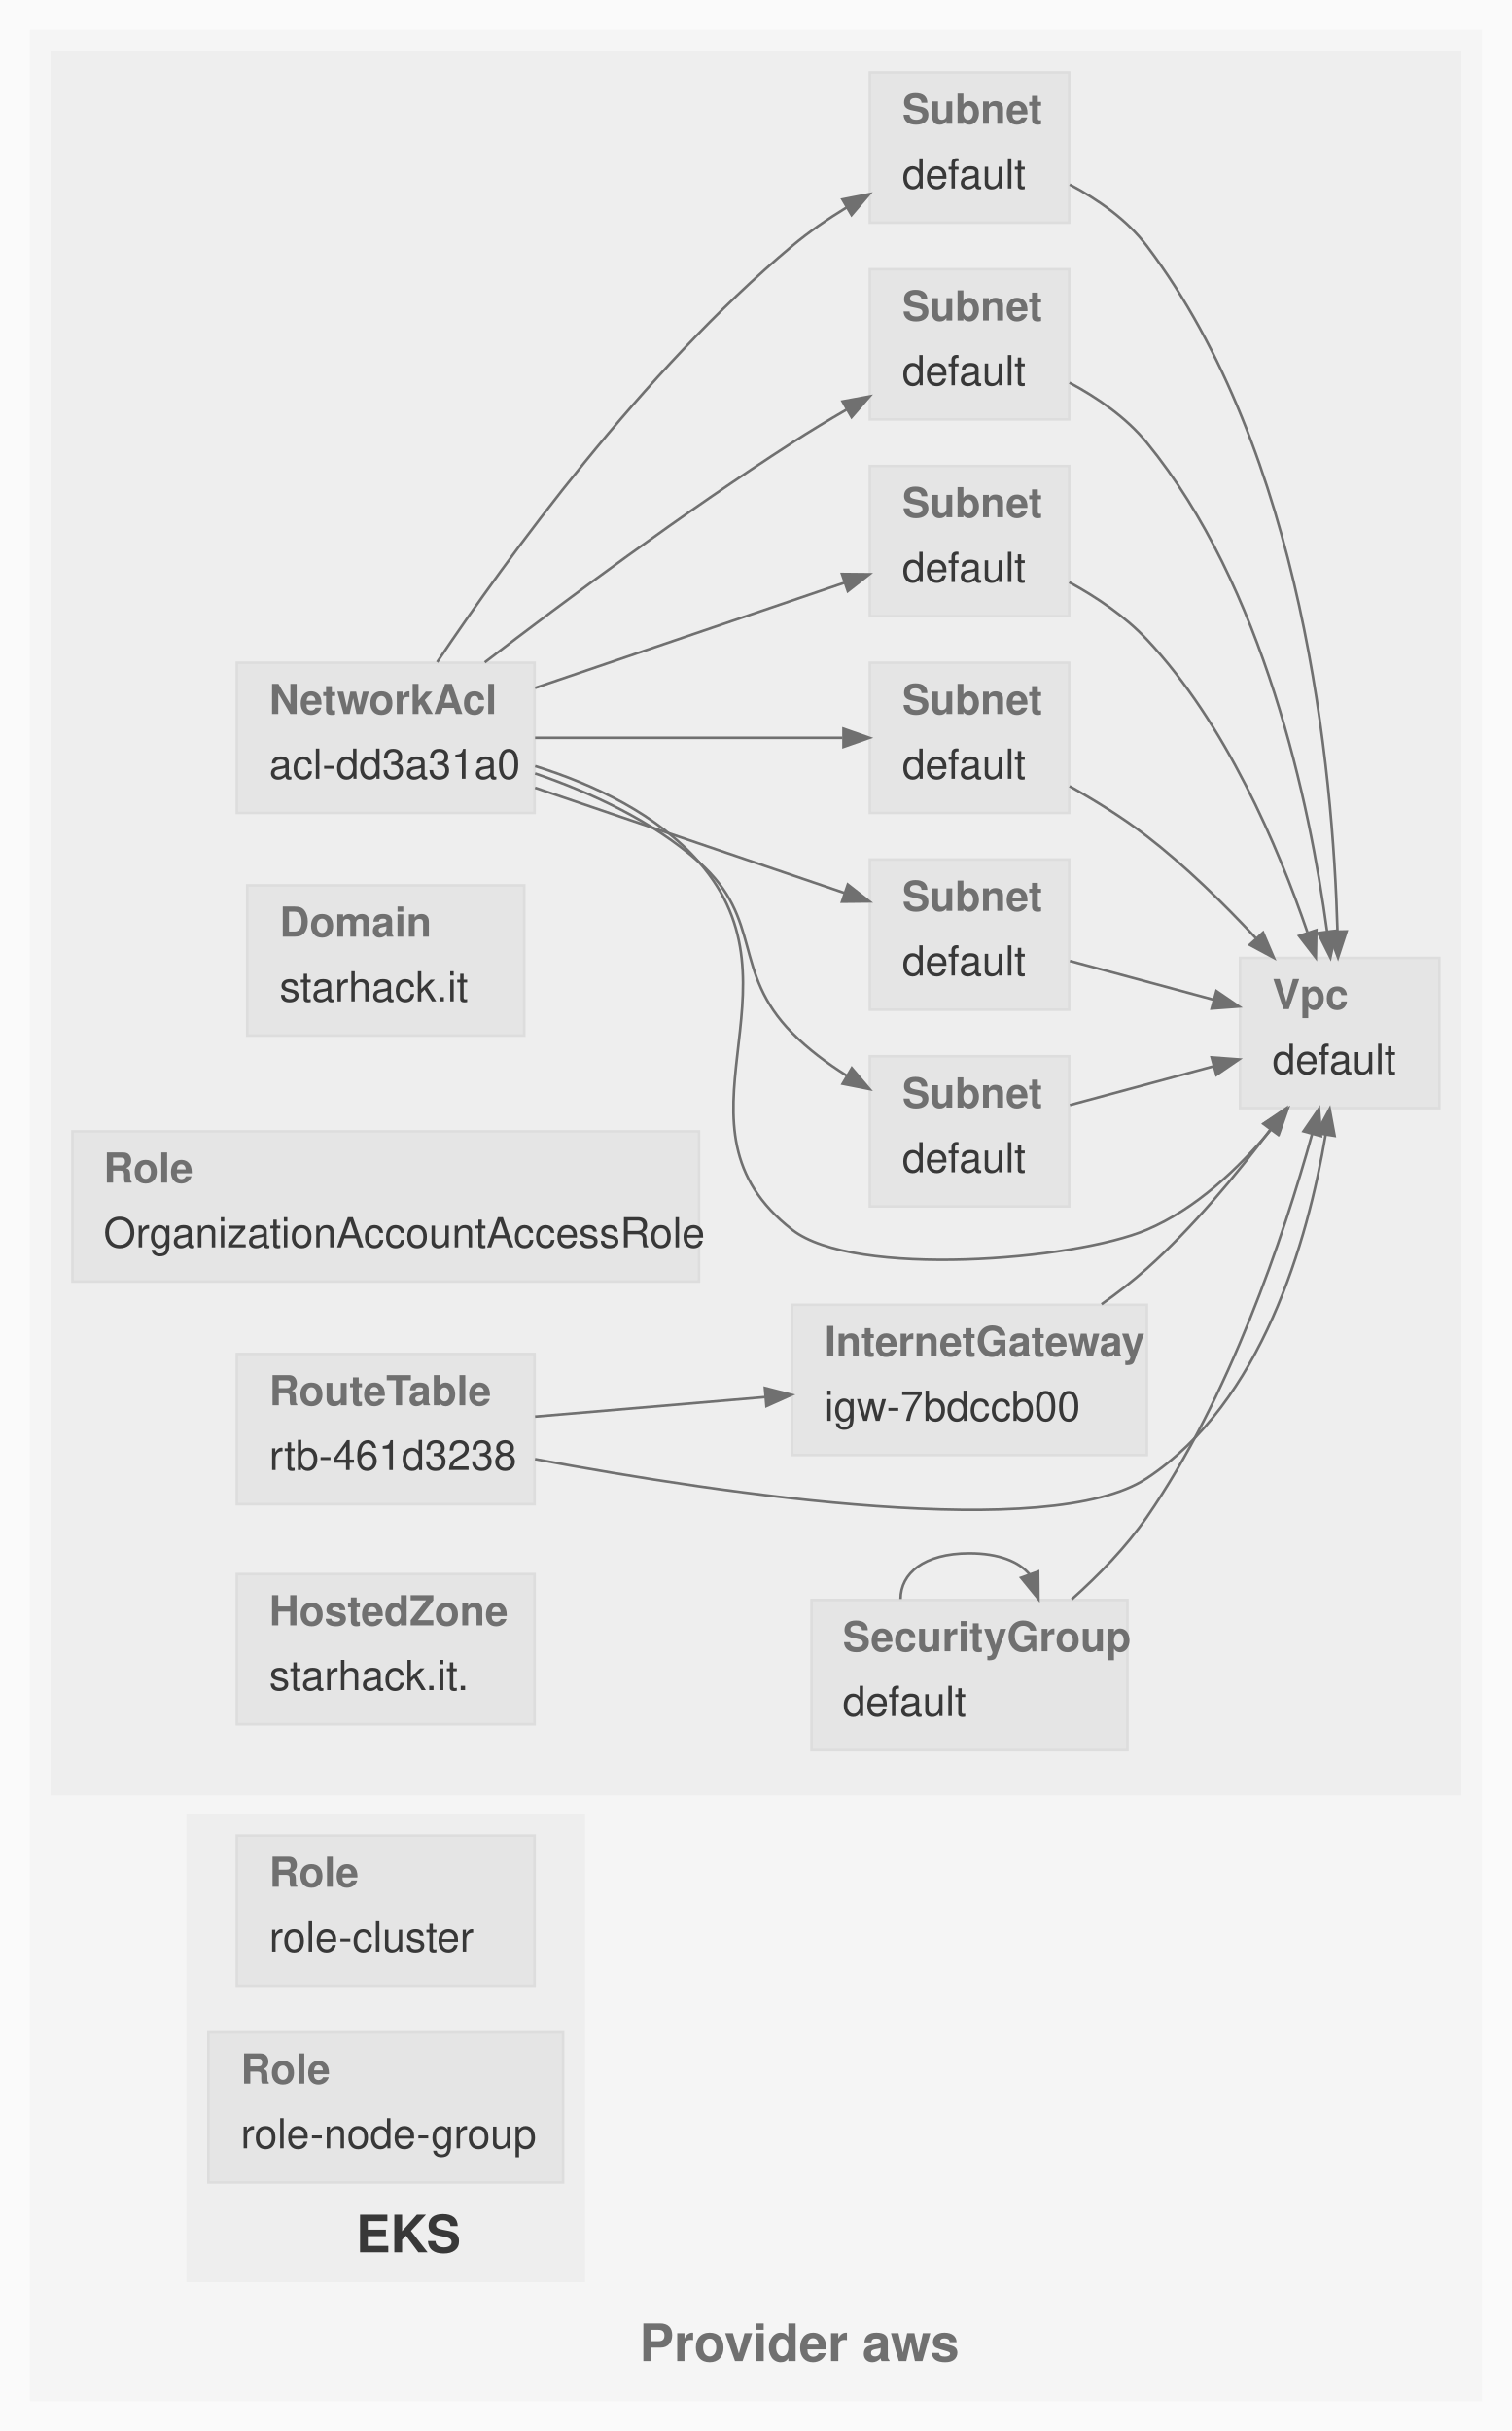
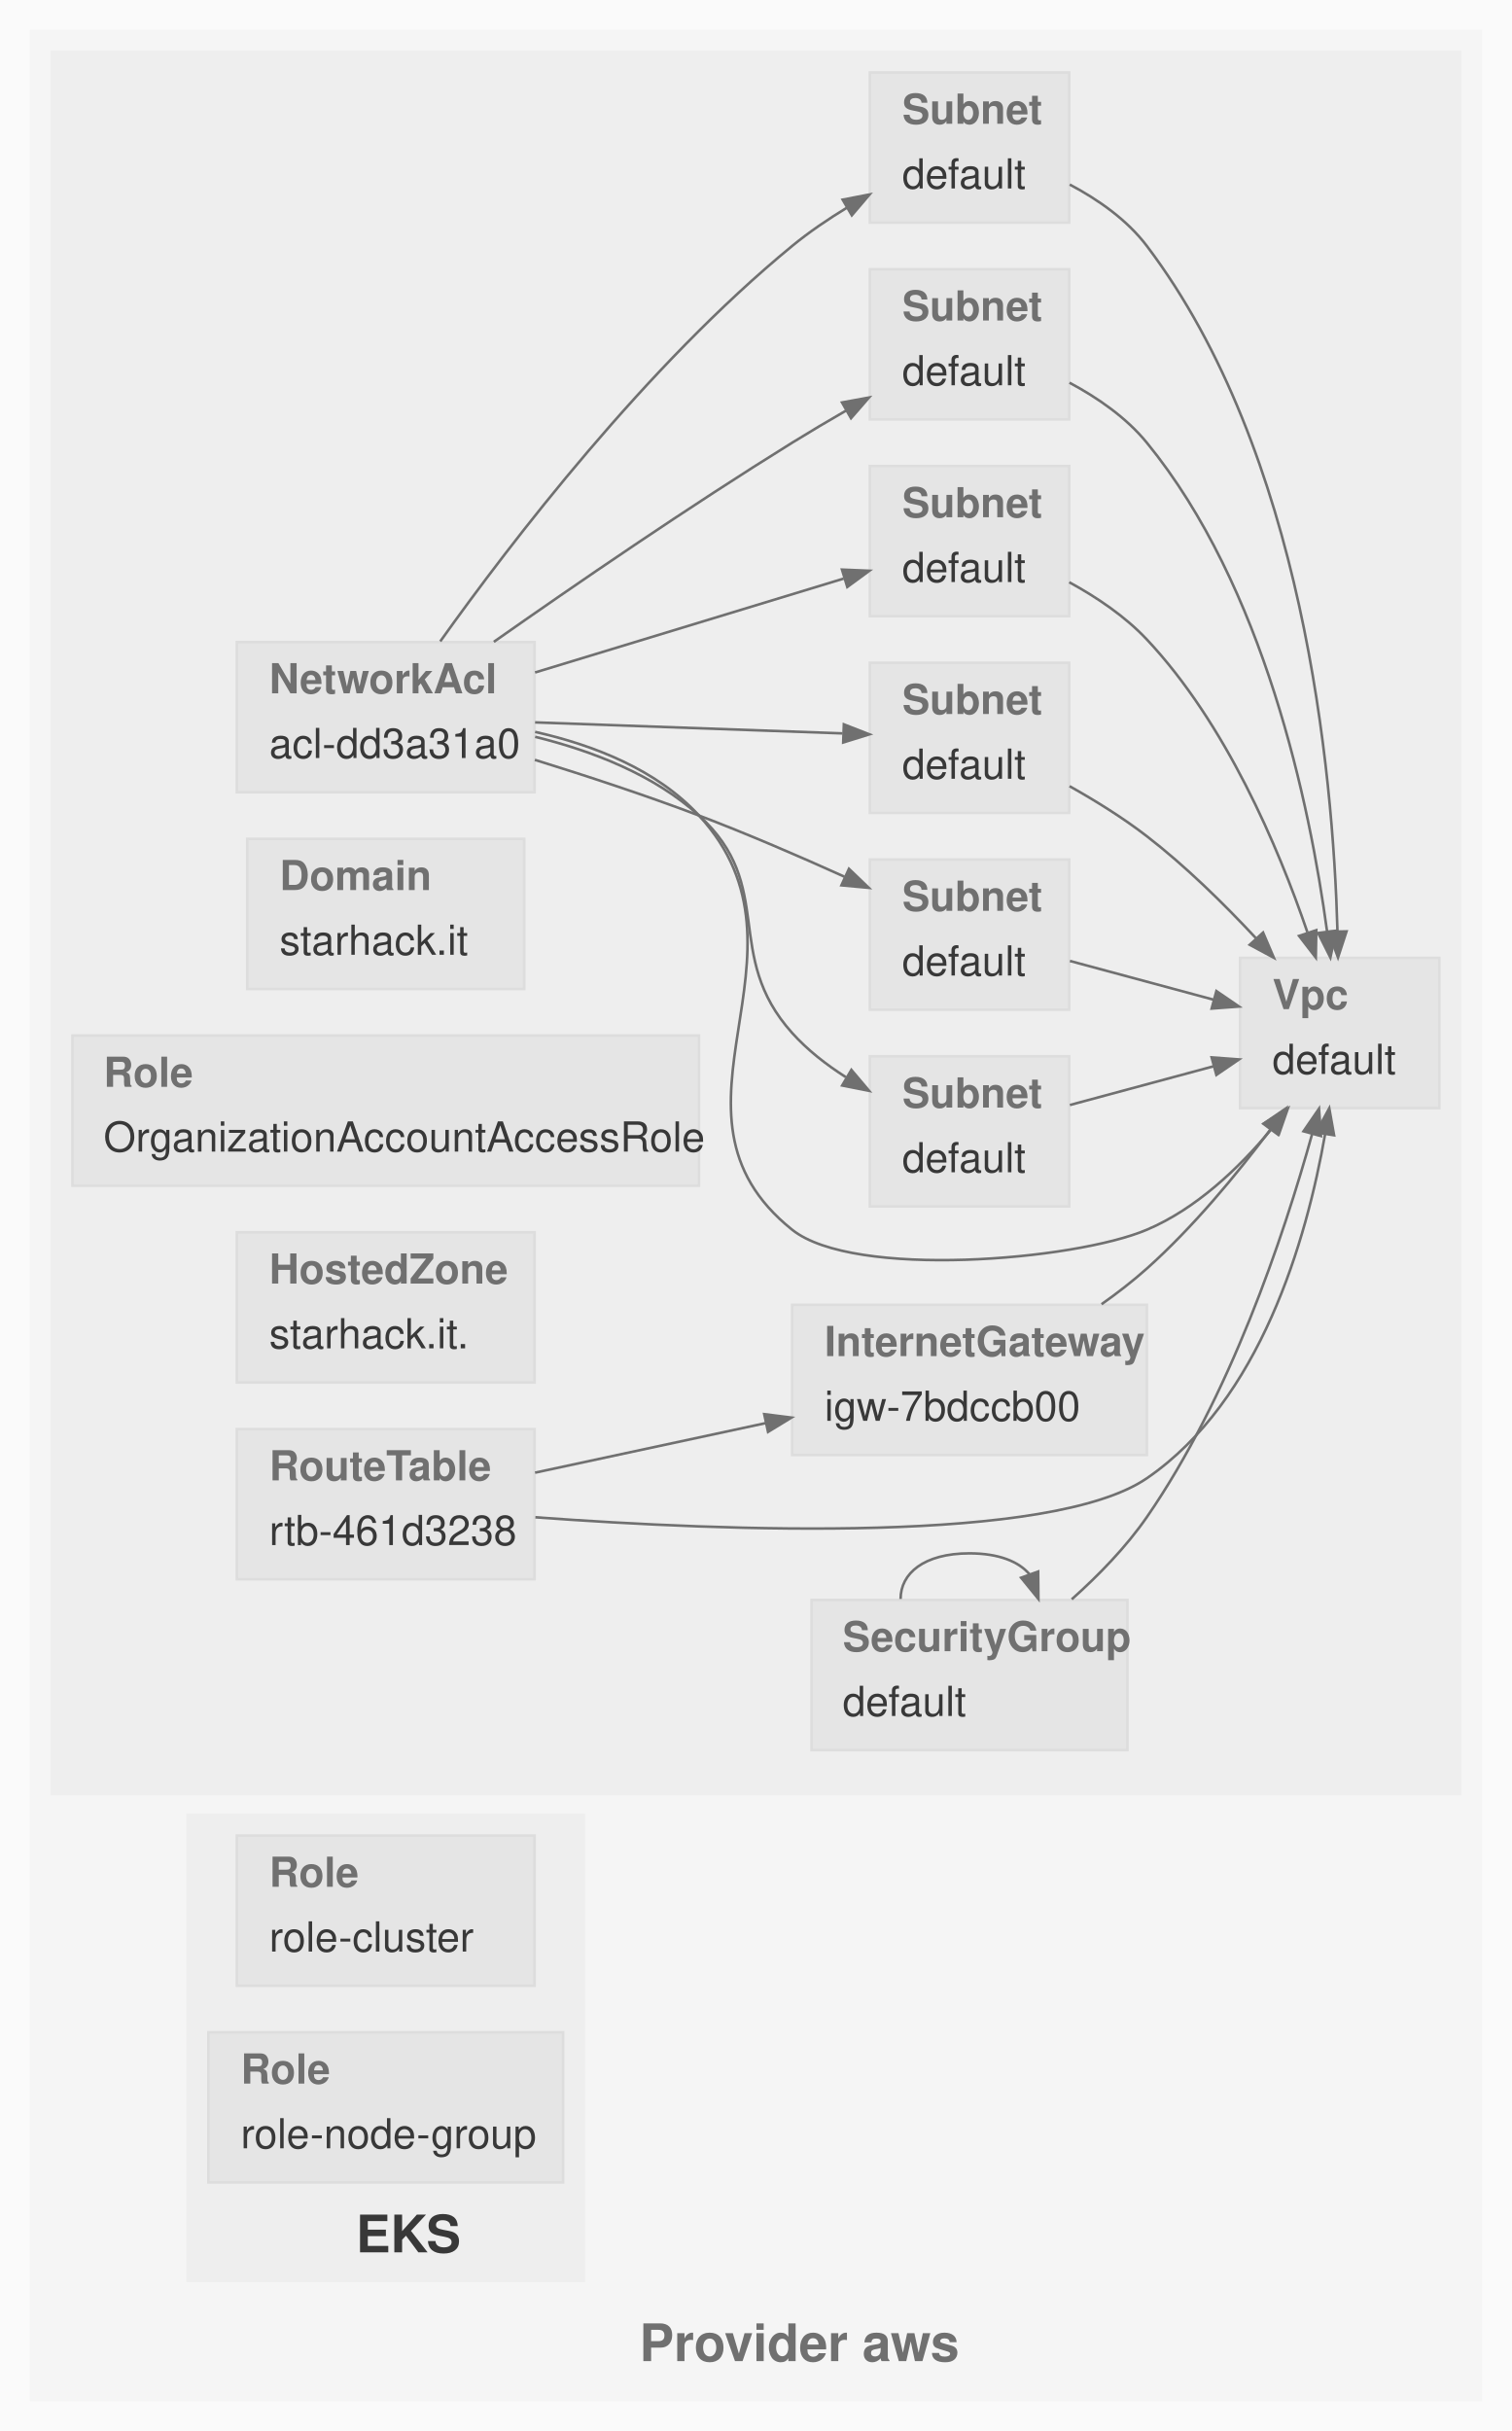
<svg xmlns="http://www.w3.org/2000/svg" width="584pt" height="939pt" viewBox="0.00 0.00 584.00 939.00">
  <g id="graph0" class="graph" transform="scale(1 1) rotate(0) translate(4 935)">
    <polygon fill="#fafafa" stroke="transparent" points="-4,4 -4,-935 580,-935 580,4 -4,4" />
    <g id="clust1" class="cluster">
      <polygon fill="#f5f5f5" stroke="#f5f5f5" points="8,-8 8,-923 568,-923 568,-8 8,-8" />
      <text text-anchor="start" x="243" y="-23" font-family="Helvetica,sans-Serif" font-weight="bold" font-size="20.00" fill="#707070">Provider aws</text>
    </g>
    <g id="clust2" class="cluster">
      <polygon fill="#eeeeee" stroke="#eeeeee" points="16,-242 16,-915 560,-915 560,-242 16,-242" />
      <text text-anchor="start" x="284" y="-246.2" font-family="Helvetica,sans-Serif" font-size="1.00" fill="#383838"> </text>
    </g>
    <g id="clust3" class="cluster">
      <polygon fill="#eeeeee" stroke="#eeeeee" points="68.5,-54 68.5,-234 221.5,-234 221.5,-54 68.5,-54" />
      <text text-anchor="start" x="133.5" y="-65" font-family="Helvetica,sans-Serif" font-weight="bold" font-size="20.00" fill="#383838">EKS</text>
    </g>
    <g id="node1" class="node">
-       <polygon fill="#e5e5e5" stroke="#dddddd" points="202.5,-679 87.5,-679 87.5,-621 202.5,-621 202.5,-679" />
-       <text text-anchor="start" x="100" y="-659.2" font-family="Helvetica,sans-Serif" font-weight="bold" font-size="16.00" fill="#707070">NetworkAcl</text>
-       <text text-anchor="start" x="100" y="-634.2" font-family="Helvetica,sans-Serif" font-size="16.00" fill="#383838">acl-dd3a31a0</text>
+       <polygon fill="#e5e5e5" stroke="#dddddd" points="202.5,-687 87.5,-687 87.5,-629 202.5,-629 202.5,-687" />
+       <text text-anchor="start" x="100" y="-667.2" font-family="Helvetica,sans-Serif" font-weight="bold" font-size="16.00" fill="#707070">NetworkAcl</text>
+       <text text-anchor="start" x="100" y="-642.2" font-family="Helvetica,sans-Serif" font-size="16.00" fill="#383838">acl-dd3a31a0</text>
    </g>
-     <g id="node4" class="node">
+     <g id="node5" class="node">
      <polygon fill="#e5e5e5" stroke="#dddddd" points="552,-565 475,-565 475,-507 552,-507 552,-565" />
      <text text-anchor="start" x="487.5" y="-545.2" font-family="Helvetica,sans-Serif" font-weight="bold" font-size="16.00" fill="#707070">Vpc</text>
      <text text-anchor="start" x="487.5" y="-520.2" font-family="Helvetica,sans-Serif" font-size="16.00" fill="#383838">default</text>
    </g>
    <g id="edge1" class="edge">
-       <path fill="none" stroke="#707070" d="M202.71,-639.09C225.3,-632.04 249.74,-620.57 266,-602 308.9,-553.02 250.62,-499.98 302,-460 326.03,-441.3 410.97,-448.11 439,-460 457.96,-468.04 474.43,-483.64 486.93,-498.62" />
+       <path fill="none" stroke="#707070" d="M202.71,-652.3C225.3,-647.21 249.74,-637.71 266,-620 315.29,-566.31 245.08,-505.53 302,-460 325.77,-440.98 410.97,-448.11 439,-460 457.96,-468.04 474.43,-483.64 486.93,-498.62" />
      <polygon fill="#707070" stroke="#707070" points="484.5,-501.18 493.47,-506.83 489.98,-496.82 484.5,-501.18" />
    </g>
-     <g id="node6" class="node">
+     <g id="node7" class="node">
      <polygon fill="#e5e5e5" stroke="#dddddd" points="409,-527 332,-527 332,-469 409,-469 409,-527" />
      <text text-anchor="start" x="344.5" y="-507.2" font-family="Helvetica,sans-Serif" font-weight="bold" font-size="16.00" fill="#707070">Subnet</text>
      <text text-anchor="start" x="344.5" y="-482.2" font-family="Helvetica,sans-Serif" font-size="16.00" fill="#383838">default</text>
    </g>
    <g id="edge2" class="edge">
-       <path fill="none" stroke="#707070" d="M202.69,-636.24C224.36,-628.84 248.13,-617.86 266,-602 290.99,-579.82 278.53,-559.78 302,-536 308.11,-529.81 315.44,-524.32 322.99,-519.57" />
-       <polygon fill="#707070" stroke="#707070" points="325.04,-522.43 331.89,-514.34 321.49,-516.39 325.04,-522.43" />
+       <path fill="none" stroke="#707070" d="M202.72,-650.4C224.65,-645 248.59,-635.78 266,-620 296.1,-592.72 274.87,-566.23 302,-536 307.88,-529.45 315.15,-523.77 322.74,-518.94" />
+       <polygon fill="#707070" stroke="#707070" points="324.87,-521.75 331.71,-513.66 321.32,-515.72 324.87,-521.75" />
    </g>
-     <g id="node7" class="node">
+     <g id="node8" class="node">
      <polygon fill="#e5e5e5" stroke="#dddddd" points="409,-603 332,-603 332,-545 409,-545 409,-603" />
      <text text-anchor="start" x="344.5" y="-583.2" font-family="Helvetica,sans-Serif" font-weight="bold" font-size="16.00" fill="#707070">Subnet</text>
      <text text-anchor="start" x="344.5" y="-558.2" font-family="Helvetica,sans-Serif" font-size="16.00" fill="#383838">default</text>
    </g>
    <g id="edge7" class="edge">
-       <path fill="none" stroke="#707070" d="M202.69,-630.72C239.69,-618.14 287.42,-601.91 322.34,-590.03" />
-       <polygon fill="#707070" stroke="#707070" points="323.49,-593.34 331.83,-586.81 321.24,-586.71 323.49,-593.34" />
+       <path fill="none" stroke="#707070" d="M202.61,-641.5C222.79,-635.24 245.57,-627.75 266,-620 284.62,-612.94 304.7,-604.27 322.17,-596.37" />
+       <polygon fill="#707070" stroke="#707070" points="323.94,-599.41 331.59,-592.07 321.03,-593.04 323.94,-599.41" />
    </g>
-     <g id="node8" class="node">
+     <g id="node9" class="node">
      <polygon fill="#e5e5e5" stroke="#dddddd" points="409,-679 332,-679 332,-621 409,-621 409,-679" />
      <text text-anchor="start" x="344.5" y="-659.2" font-family="Helvetica,sans-Serif" font-weight="bold" font-size="16.00" fill="#707070">Subnet</text>
      <text text-anchor="start" x="344.5" y="-634.2" font-family="Helvetica,sans-Serif" font-size="16.00" fill="#383838">default</text>
    </g>
    <g id="edge4" class="edge">
-       <path fill="none" stroke="#707070" d="M202.69,-650C239.37,-650 286.61,-650 321.45,-650" />
-       <polygon fill="#707070" stroke="#707070" points="321.83,-653.5 331.83,-650 321.83,-646.5 321.83,-653.5" />
+       <path fill="none" stroke="#707070" d="M202.69,-655.97C239.37,-654.66 286.61,-652.97 321.45,-651.72" />
+       <polygon fill="#707070" stroke="#707070" points="321.97,-655.2 331.83,-651.35 321.72,-648.21 321.97,-655.2" />
    </g>
-     <g id="node9" class="node">
+     <g id="node10" class="node">
      <polygon fill="#e5e5e5" stroke="#dddddd" points="409,-755 332,-755 332,-697 409,-697 409,-755" />
      <text text-anchor="start" x="344.5" y="-735.2" font-family="Helvetica,sans-Serif" font-weight="bold" font-size="16.00" fill="#707070">Subnet</text>
      <text text-anchor="start" x="344.5" y="-710.2" font-family="Helvetica,sans-Serif" font-size="16.00" fill="#383838">default</text>
    </g>
    <g id="edge6" class="edge">
-       <path fill="none" stroke="#707070" d="M202.69,-669.28C239.69,-681.86 287.42,-698.09 322.34,-709.97" />
-       <polygon fill="#707070" stroke="#707070" points="321.24,-713.29 331.83,-713.19 323.49,-706.66 321.24,-713.29" />
+       <path fill="none" stroke="#707070" d="M202.69,-675.25C239.53,-686.46 287.02,-700.9 321.9,-711.52" />
+       <polygon fill="#707070" stroke="#707070" points="321.25,-714.98 331.83,-714.54 323.29,-708.28 321.25,-714.98" />
    </g>
-     <g id="node10" class="node">
+     <g id="node11" class="node">
      <polygon fill="#e5e5e5" stroke="#dddddd" points="409,-831 332,-831 332,-773 409,-773 409,-831" />
      <text text-anchor="start" x="344.5" y="-811.2" font-family="Helvetica,sans-Serif" font-weight="bold" font-size="16.00" fill="#707070">Subnet</text>
      <text text-anchor="start" x="344.5" y="-786.2" font-family="Helvetica,sans-Serif" font-size="16.00" fill="#383838">default</text>
    </g>
    <g id="edge3" class="edge">
-       <path fill="none" stroke="#707070" d="M183.26,-679.16C214.33,-703 260.11,-737.04 302,-764 308.68,-768.3 315.87,-772.64 322.98,-776.77" />
-       <polygon fill="#707070" stroke="#707070" points="321.48,-779.94 331.9,-781.87 324.95,-773.87 321.48,-779.94" />
+       <path fill="none" stroke="#707070" d="M186.76,-687.08C217.88,-708.94 262.06,-739.25 302,-764 308.67,-768.13 315.81,-772.36 322.85,-776.42" />
+       <polygon fill="#707070" stroke="#707070" points="321.26,-779.54 331.68,-781.45 324.73,-773.46 321.26,-779.54" />
    </g>
-     <g id="node11" class="node">
+     <g id="node12" class="node">
      <polygon fill="#e5e5e5" stroke="#dddddd" points="409,-907 332,-907 332,-849 409,-849 409,-907" />
      <text text-anchor="start" x="344.5" y="-887.2" font-family="Helvetica,sans-Serif" font-weight="bold" font-size="16.00" fill="#707070">Subnet</text>
      <text text-anchor="start" x="344.5" y="-862.2" font-family="Helvetica,sans-Serif" font-size="16.00" fill="#383838">default</text>
    </g>
    <g id="edge5" class="edge">
-       <path fill="none" stroke="#707070" d="M164.86,-679.24C191.71,-719.21 244.13,-791.45 302,-840 308.44,-845.4 315.76,-850.44 323.15,-854.95" />
-       <polygon fill="#707070" stroke="#707070" points="321.41,-857.99 331.81,-860.01 324.94,-851.95 321.41,-857.99" />
+       <path fill="none" stroke="#707070" d="M166.06,-687.25C193.48,-725.71 245.71,-793.79 302,-840 308.5,-845.34 315.85,-850.33 323.25,-854.84" />
+       <polygon fill="#707070" stroke="#707070" points="321.51,-857.87 331.91,-859.89 325.04,-851.83 321.51,-857.87" />
    </g>
    <g id="node2" class="node">
-       <polygon fill="#e5e5e5" stroke="#dddddd" points="198.5,-593 91.5,-593 91.5,-535 198.5,-535 198.5,-593" />
-       <text text-anchor="start" x="104" y="-573.2" font-family="Helvetica,sans-Serif" font-weight="bold" font-size="16.00" fill="#707070">Domain</text>
-       <text text-anchor="start" x="104" y="-548.2" font-family="Helvetica,sans-Serif" font-size="16.00" fill="#383838">starhack.it</text>
+       <polygon fill="#e5e5e5" stroke="#dddddd" points="198.5,-611 91.5,-611 91.5,-553 198.5,-553 198.5,-611" />
+       <text text-anchor="start" x="104" y="-591.2" font-family="Helvetica,sans-Serif" font-weight="bold" font-size="16.00" fill="#707070">Domain</text>
+       <text text-anchor="start" x="104" y="-566.2" font-family="Helvetica,sans-Serif" font-size="16.00" fill="#383838">starhack.it</text>
    </g>
    <g id="node3" class="node">
-       <polygon fill="#e5e5e5" stroke="#dddddd" points="266,-498 24,-498 24,-440 266,-440 266,-498" />
-       <text text-anchor="start" x="36" y="-478.2" font-family="Helvetica,sans-Serif" font-weight="bold" font-size="16.00" fill="#707070">Role</text>
-       <text text-anchor="start" x="36" y="-453.2" font-family="Helvetica,sans-Serif" font-size="16.00" fill="#383838">OrganizationAccountAccessRole</text>
+       <polygon fill="#e5e5e5" stroke="#dddddd" points="266,-535 24,-535 24,-477 266,-477 266,-535" />
+       <text text-anchor="start" x="36" y="-515.2" font-family="Helvetica,sans-Serif" font-weight="bold" font-size="16.00" fill="#707070">Role</text>
+       <text text-anchor="start" x="36" y="-490.2" font-family="Helvetica,sans-Serif" font-size="16.00" fill="#383838">OrganizationAccountAccessRole</text>
    </g>
-     <g id="node5" class="node">
+     <g id="node4" class="node">
+       <polygon fill="#e5e5e5" stroke="#dddddd" points="202.5,-459 87.5,-459 87.5,-401 202.5,-401 202.5,-459" />
+       <text text-anchor="start" x="100" y="-439.2" font-family="Helvetica,sans-Serif" font-weight="bold" font-size="16.00" fill="#707070">HostedZone</text>
+       <text text-anchor="start" x="100" y="-414.2" font-family="Helvetica,sans-Serif" font-size="16.00" fill="#383838">starhack.it.</text>
+     </g>
+     <g id="node6" class="node">
      <polygon fill="#e5e5e5" stroke="#dddddd" points="439,-431 302,-431 302,-373 439,-373 439,-431" />
      <text text-anchor="start" x="314.5" y="-411.2" font-family="Helvetica,sans-Serif" font-weight="bold" font-size="16.00" fill="#707070">InternetGateway</text>
      <text text-anchor="start" x="314.5" y="-386.2" font-family="Helvetica,sans-Serif" font-size="16.00" fill="#383838">igw-7bdccb00</text>
    </g>
    <g id="edge8" class="edge">
      <path fill="none" stroke="#707070" d="M421.51,-431.23C427.63,-435.55 433.61,-440.19 439,-445 456.7,-460.82 473.56,-481.16 486.65,-498.6" />
      <polygon fill="#707070" stroke="#707070" points="484.02,-500.92 492.77,-506.89 489.65,-496.77 484.02,-500.92" />
    </g>
    <g id="edge9" class="edge">
      <path fill="none" stroke="#707070" d="M409.29,-508.18C426.35,-512.78 446.71,-518.27 464.82,-523.15" />
      <polygon fill="#707070" stroke="#707070" points="464.04,-526.57 474.61,-525.79 465.87,-519.81 464.04,-526.57" />
    </g>
    <g id="edge10" class="edge">
      <path fill="none" stroke="#707070" d="M409.29,-563.82C426.35,-559.22 446.71,-553.73 464.82,-548.85" />
      <polygon fill="#707070" stroke="#707070" points="465.87,-552.19 474.61,-546.21 464.04,-545.43 465.87,-552.19" />
    </g>
    <g id="edge11" class="edge">
      <path fill="none" stroke="#707070" d="M409.15,-631.33C419.22,-625.67 429.85,-619.07 439,-612 453.94,-600.47 468.73,-585.94 481.09,-572.68" />
      <polygon fill="#707070" stroke="#707070" points="483.9,-574.79 488.07,-565.05 478.74,-570.07 483.9,-574.79" />
    </g>
    <g id="edge12" class="edge">
      <path fill="none" stroke="#707070" d="M409.03,-710.11C419.67,-704.3 430.62,-696.92 439,-688 469.47,-655.57 489.65,-608.16 501.02,-574.93" />
      <polygon fill="#707070" stroke="#707070" points="504.46,-575.7 504.27,-565.11 497.81,-573.5 504.46,-575.7" />
    </g>
    <g id="edge13" class="edge">
      <path fill="none" stroke="#707070" d="M409.12,-787.18C420.02,-781.35 431.09,-773.69 439,-764 484.35,-708.49 501.95,-624.38 508.61,-575.34" />
      <polygon fill="#707070" stroke="#707070" points="512.12,-575.5 509.91,-565.14 505.17,-574.61 512.12,-575.5" />
    </g>
    <g id="edge14" class="edge">
      <path fill="none" stroke="#707070" d="M409.22,-863.72C420.25,-857.88 431.37,-850.08 439,-840 499.39,-760.18 510.92,-637.69 512.64,-575.36" />
      <polygon fill="#707070" stroke="#707070" points="516.14,-575.24 512.85,-565.17 509.15,-575.1 516.14,-575.24" />
    </g>
-     <g id="node12" class="node">
-       <polygon fill="#e5e5e5" stroke="#dddddd" points="202.5,-412 87.5,-412 87.5,-354 202.5,-354 202.5,-412" />
-       <text text-anchor="start" x="100" y="-392.2" font-family="Helvetica,sans-Serif" font-weight="bold" font-size="16.00" fill="#707070">RouteTable</text>
-       <text text-anchor="start" x="100" y="-367.2" font-family="Helvetica,sans-Serif" font-size="16.00" fill="#383838">rtb-461d3238</text>
+     <g id="node13" class="node">
+       <polygon fill="#e5e5e5" stroke="#dddddd" points="202.5,-383 87.5,-383 87.5,-325 202.5,-325 202.5,-383" />
+       <text text-anchor="start" x="100" y="-363.2" font-family="Helvetica,sans-Serif" font-weight="bold" font-size="16.00" fill="#707070">RouteTable</text>
+       <text text-anchor="start" x="100" y="-338.2" font-family="Helvetica,sans-Serif" font-size="16.00" fill="#383838">rtb-461d3238</text>
    </g>
-     <g id="edge15" class="edge">
-       <path fill="none" stroke="#707070" d="M202.67,-371.41C276.76,-357.59 401.51,-339.25 439,-364 483.47,-393.36 501.13,-455.75 508.08,-496.76" />
-       <polygon fill="#707070" stroke="#707070" points="504.63,-497.35 509.62,-506.7 511.54,-496.28 504.63,-497.35" />
+     <g id="edge17" class="edge">
+       <path fill="none" stroke="#707070" d="M202.81,-348.93C277.06,-343.47 401.99,-338.65 439,-364 482.87,-394.05 500.69,-456.03 507.84,-496.8" />
+       <polygon fill="#707070" stroke="#707070" points="504.42,-497.61 509.47,-506.92 511.33,-496.49 504.42,-497.61" />
    </g>
-     <g id="edge16" class="edge">
-       <path fill="none" stroke="#707070" d="M202.69,-387.82C229.64,-390.11 262.29,-392.89 291.54,-395.37" />
-       <polygon fill="#707070" stroke="#707070" points="291.47,-398.88 301.73,-396.24 292.06,-391.9 291.47,-398.88" />
-     </g>
-     <g id="node13" class="node">
-       <polygon fill="#e5e5e5" stroke="#dddddd" points="202.5,-327 87.5,-327 87.5,-269 202.5,-269 202.5,-327" />
-       <text text-anchor="start" x="100" y="-307.2" font-family="Helvetica,sans-Serif" font-weight="bold" font-size="16.00" fill="#707070">HostedZone</text>
-       <text text-anchor="start" x="100" y="-282.2" font-family="Helvetica,sans-Serif" font-size="16.00" fill="#383838">starhack.it.</text>
+     <g id="edge18" class="edge">
+       <path fill="none" stroke="#707070" d="M202.69,-366.17C229.76,-371.99 262.58,-379.04 291.92,-385.34" />
+       <polygon fill="#707070" stroke="#707070" points="291.21,-388.77 301.73,-387.44 292.68,-381.92 291.21,-388.77" />
    </g>
    <g id="node14" class="node">
      <polygon fill="#e5e5e5" stroke="#dddddd" points="202.5,-226 87.5,-226 87.5,-168 202.5,-168 202.5,-226" />
      <text text-anchor="start" x="100" y="-206.2" font-family="Helvetica,sans-Serif" font-weight="bold" font-size="16.00" fill="#707070">Role</text>
      <text text-anchor="start" x="100" y="-181.2" font-family="Helvetica,sans-Serif" font-size="16.00" fill="#383838">role-cluster</text>
    </g>
    <g id="node15" class="node">
      <polygon fill="#e5e5e5" stroke="#dddddd" points="213.5,-150 76.5,-150 76.5,-92 213.5,-92 213.5,-150" />
      <text text-anchor="start" x="89" y="-130.2" font-family="Helvetica,sans-Serif" font-weight="bold" font-size="16.00" fill="#707070">Role</text>
      <text text-anchor="start" x="89" y="-105.2" font-family="Helvetica,sans-Serif" font-size="16.00" fill="#383838">role-node-group</text>
    </g>
    <g id="node16" class="node">
      <polygon fill="#e5e5e5" stroke="#dddddd" points="431.5,-317 309.5,-317 309.5,-259 431.5,-259 431.5,-317" />
      <text text-anchor="start" x="321.5" y="-297.2" font-family="Helvetica,sans-Serif" font-weight="bold" font-size="16.00" fill="#707070">SecurityGroup</text>
      <text text-anchor="start" x="321.5" y="-272.2" font-family="Helvetica,sans-Serif" font-size="16.00" fill="#383838">default</text>
    </g>
-     <g id="edge17" class="edge">
+     <g id="edge15" class="edge">
      <path fill="none" stroke="#707070" d="M409.99,-317.25C420.41,-326.54 431,-337.44 439,-349 470.95,-395.18 491.78,-457.23 502.84,-496.93" />
      <polygon fill="#707070" stroke="#707070" points="499.52,-498.03 505.51,-506.76 506.27,-496.19 499.52,-498.03" />
    </g>
-     <g id="edge18" class="edge">
+     <g id="edge16" class="edge">
      <path fill="none" stroke="#707070" d="M343.88,-317.38C343.88,-327.17 352.75,-335 370.5,-335 381.87,-335 389.6,-331.79 393.69,-326.9" />
      <polygon fill="#707070" stroke="#707070" points="397.02,-327.97 397.12,-317.38 390.44,-325.59 397.02,-327.97" />
    </g>
  </g>
</svg>
